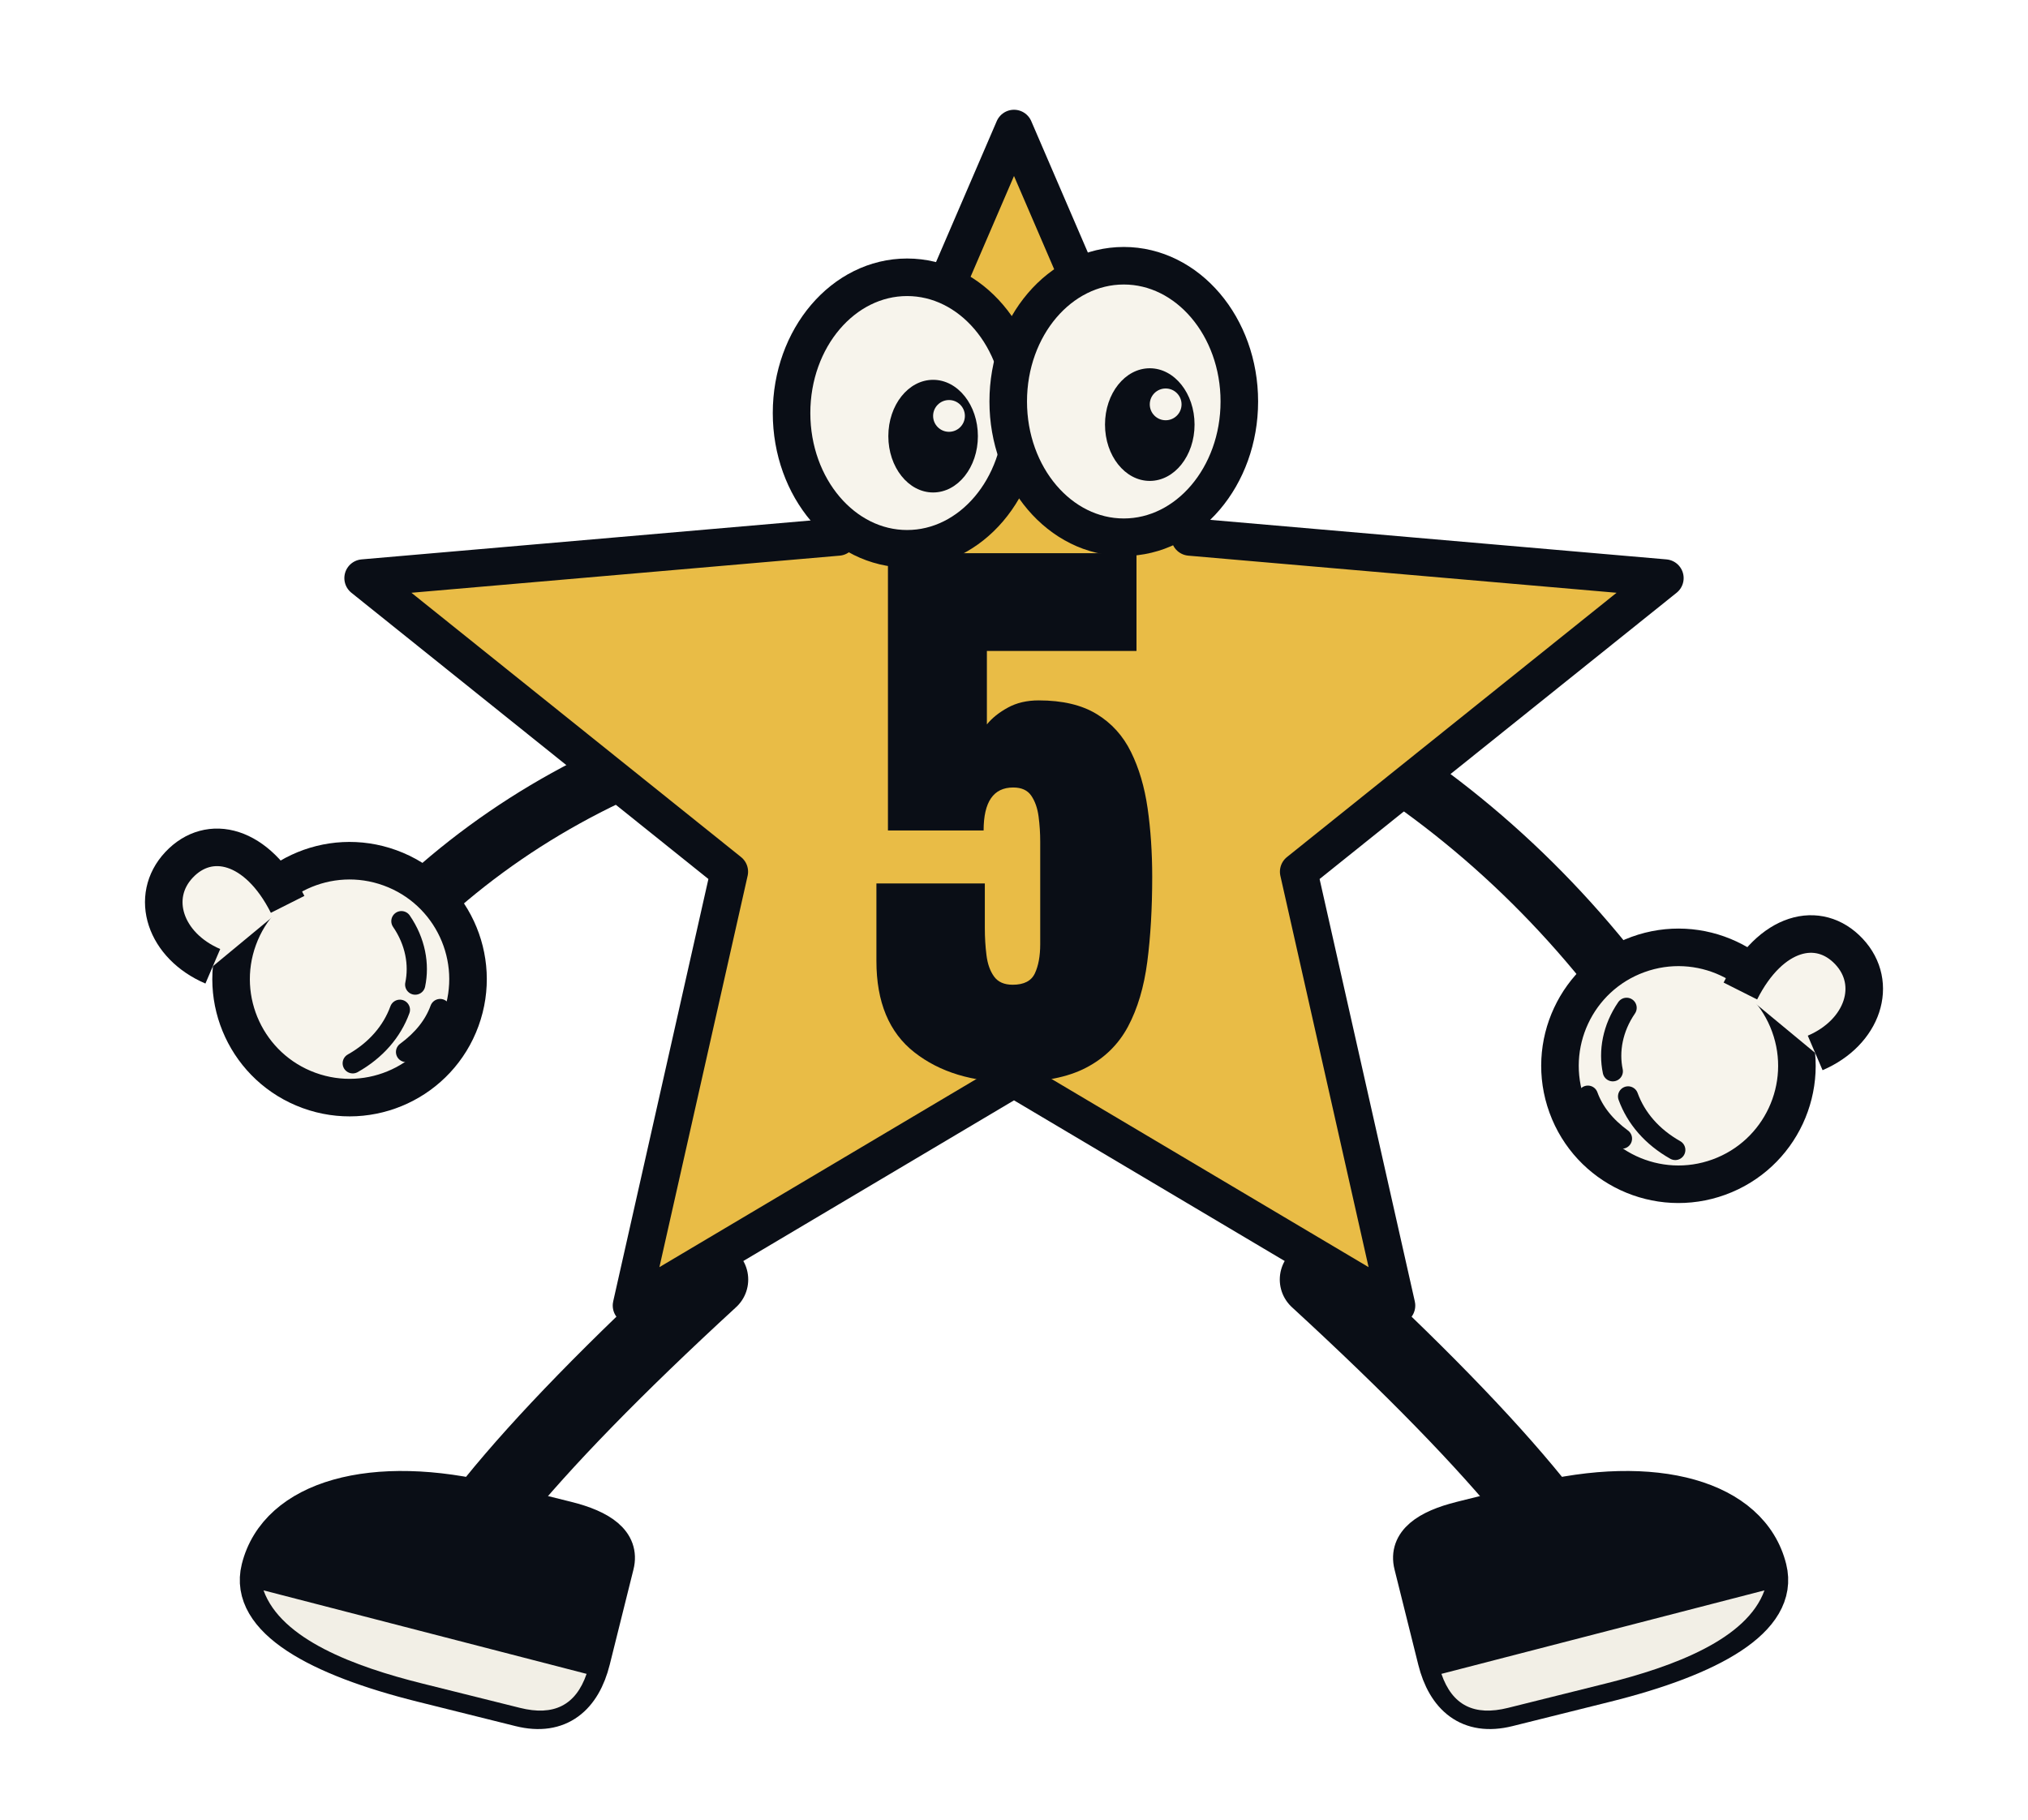
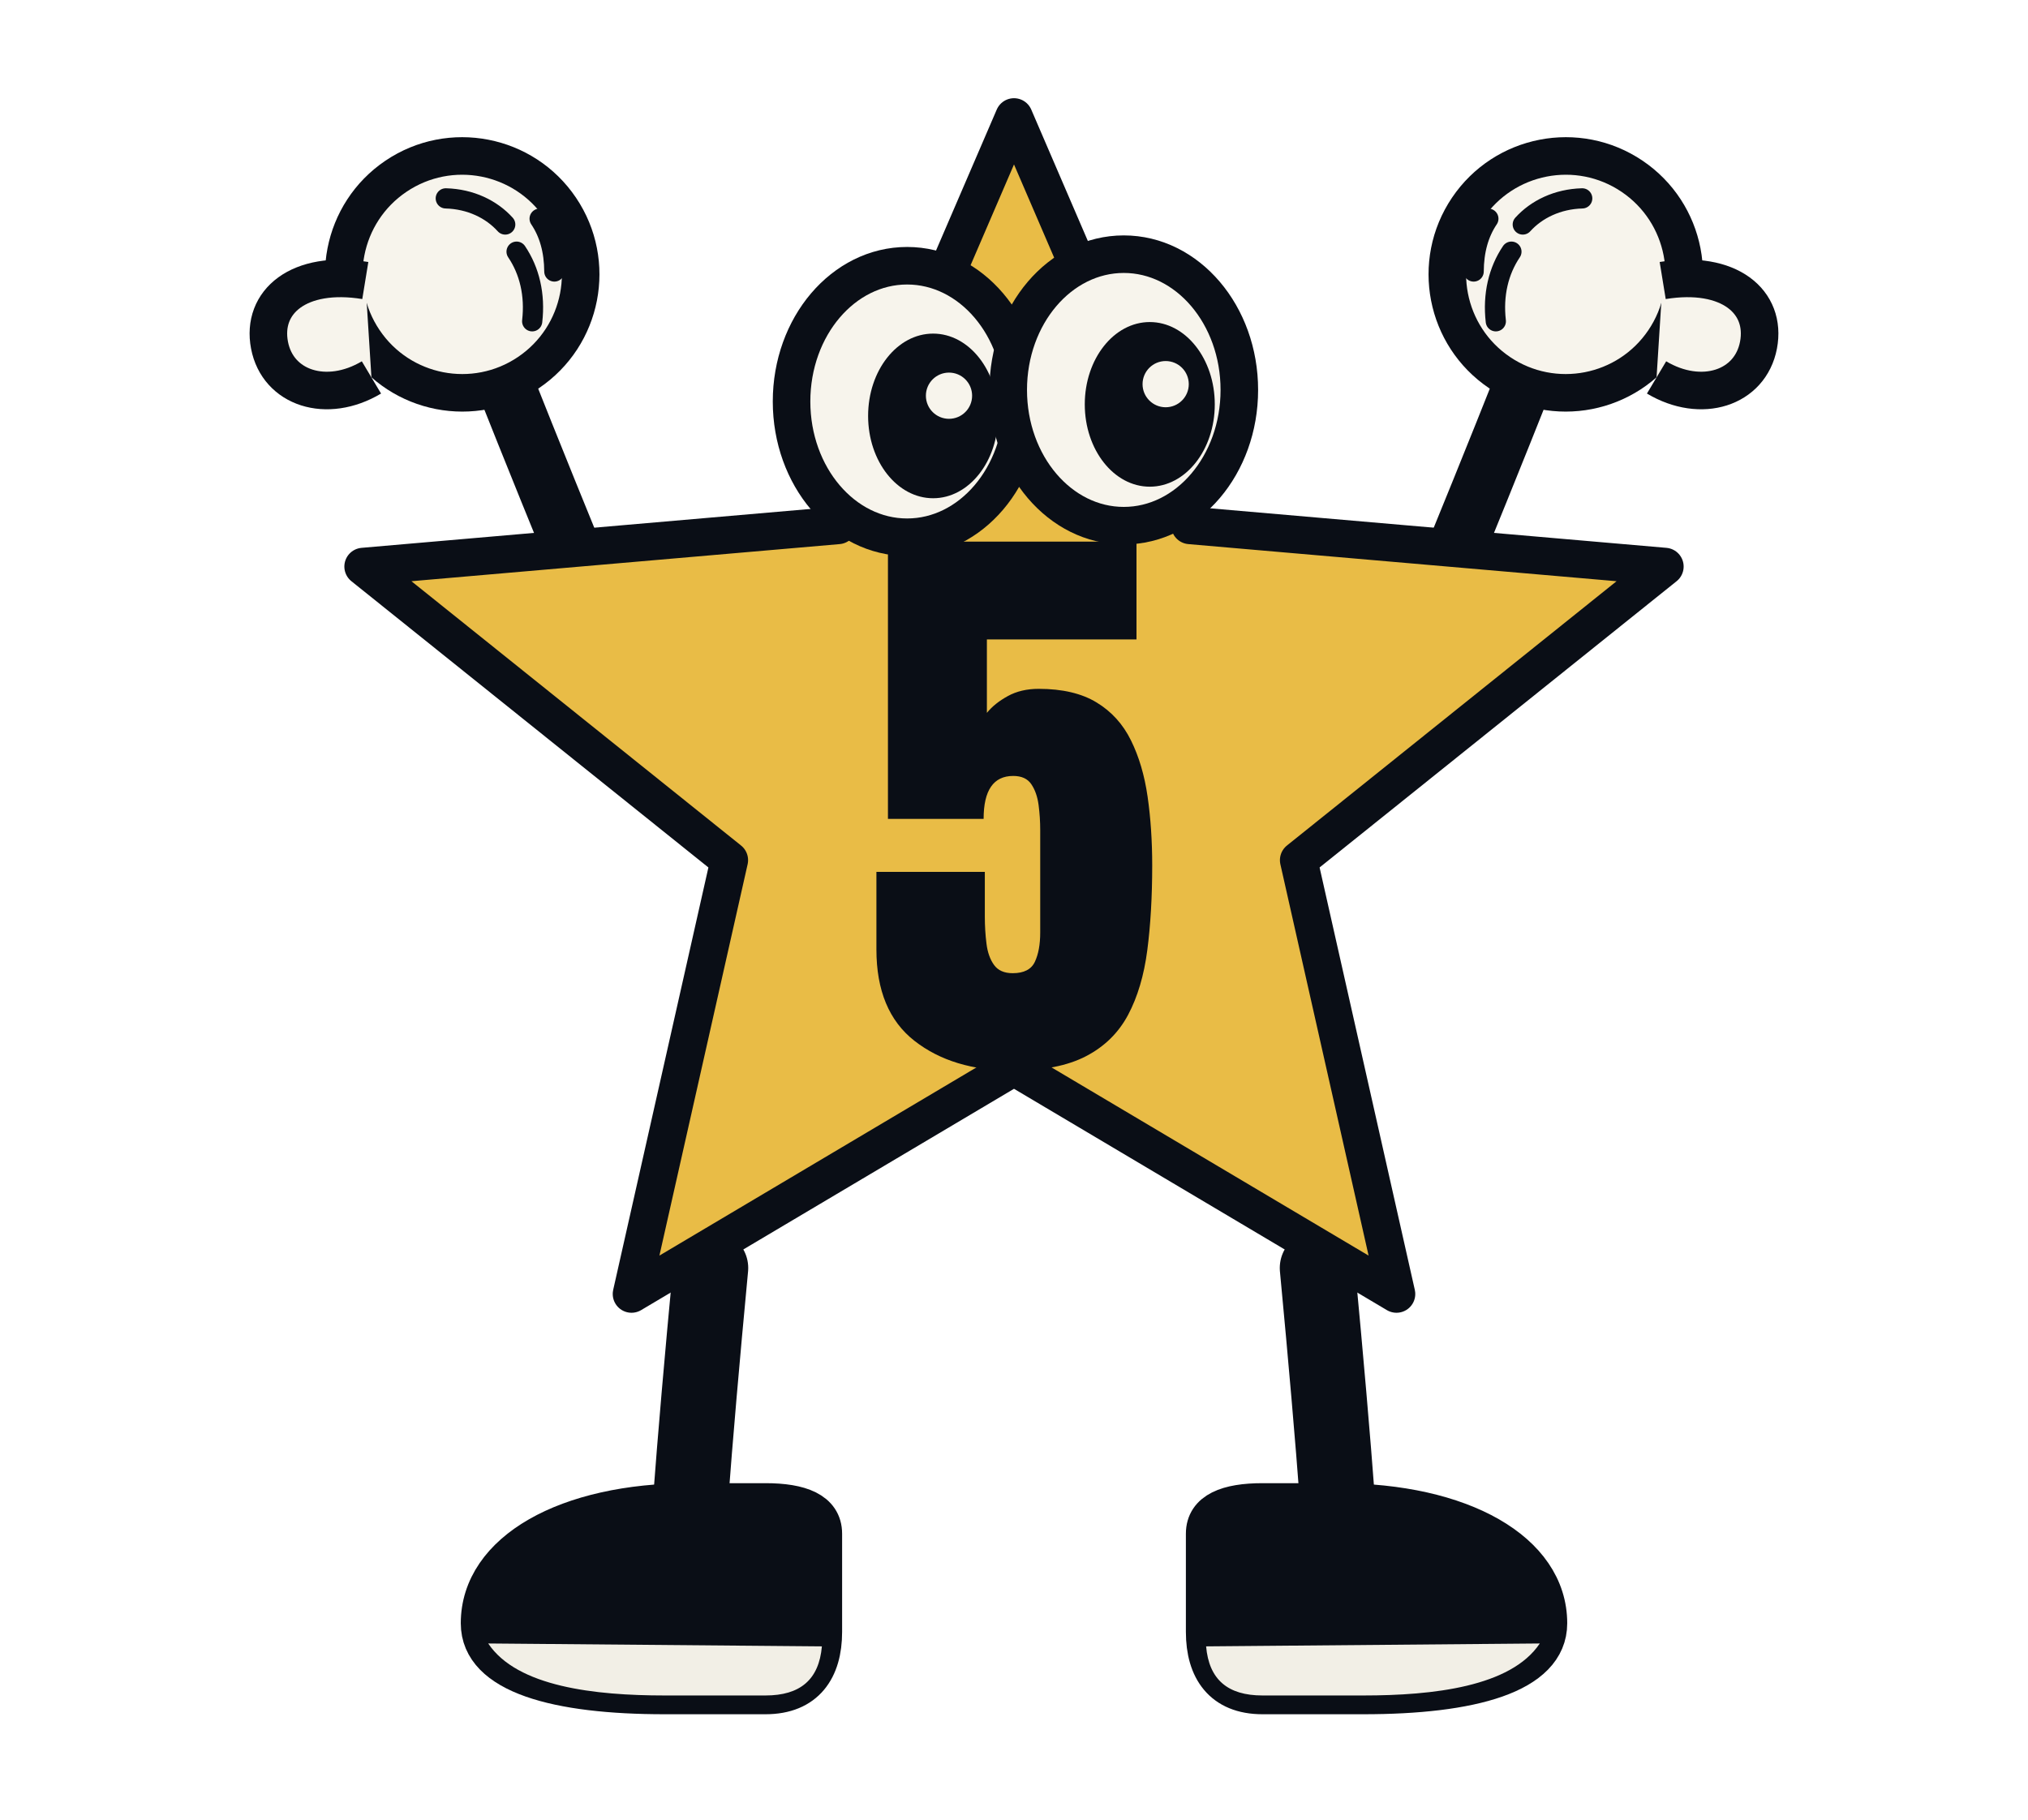
<svg xmlns="http://www.w3.org/2000/svg" viewBox="-190 -40 1404 1260">
  <defs>
    <style>
    .tinta  { fill:none; stroke:#0A0E16; stroke-linecap:round; stroke-linejoin:round }
    .brazo  { stroke-width:40 }
    .pierna { stroke-width:52 }
    .borde  { stroke:#0A0E16; stroke-width:26; stroke-linejoin:round }

    @keyframes abre   { 0%, 95.4%, 100% { opacity:1 } 96.6%, 98.2% { opacity:0 } }
    @keyframes cierra { 0%, 95.4%, 100% { opacity:0 } 96.6%, 98.2% { opacity:1 } }
-     .ojo-abre   { animation: abre   6.4s steps(1,end) 1.14s infinite }
-     .ojo-cierra { animation: cierra 6.4s steps(1,end) 1.14s infinite; opacity:0 }
+     .ojo-abre   { animation: abre   6.4s steps(1,end) 2.61s infinite }
+     .ojo-cierra { animation: cierra 6.4s steps(1,end) 2.61s infinite; opacity:0 }
    @media (prefers-reduced-motion: reduce) {
      .ojo-abre { animation: none } .ojo-cierra { animation: none; opacity:0 } }
  </style>
    <clipPath id="ojo0">
      <ellipse cx="438" cy="238" rx="80" ry="94" />
    </clipPath>
    <clipPath id="ojo1">
      <ellipse cx="588" cy="230" rx="80" ry="94" />
    </clipPath>
    <g id="guante">
      <circle class="borde" cx="0" cy="0" r="82" fill="#F7F4EC" />
      <path class="borde" fill="#F7F4EC" d="M-58 -34 C -92 -66, -126 -62, -138 -34 C -150 -6, -128 22, -92 24" />
      <g class="tinta" stroke-width="14">
        <path d="M22 54 C 34 40, 40 24, 40 8" />
        <path d="M54 34 C 62 22, 66 10, 66 -2" />
        <path d="M20 -50 C 34 -40, 42 -26, 44 -12" />
      </g>
    </g>
    <g id="guante-paz">
      <g fill="none" stroke-linecap="round">
        <g stroke="#0A0E16" stroke-width="78">
          <path d="M-24 -30 Q -60 -104, -94 -164" />
          <path d="M 28 -30 Q  66 -102, 100 -158" />
        </g>
        <g stroke="#F7F4EC" stroke-width="50">
          <path d="M-24 -30 Q -60 -104, -94 -164" />
          <path d="M 28 -30 Q  66 -102, 100 -158" />
        </g>
      </g>
      <circle class="borde" cx="0" cy="0" r="82" fill="#F7F4EC" />
      <path class="borde" fill="#F7F4EC" d="M-58 -34 C -92 -66, -126 -62, -138 -34 C -150 -6, -128 22, -92 24" />
    </g>
    <g id="zapato">
      <path class="borde" fill="#0A0E16" d="M0 0 C -86 0, -146 34, -146 84 C -146 120, -92 134, -18 134              L 52 134 C 80 134, 92 116, 92 90 L 92 22 C 92 6, 76 0, 52 0 Z" />
      <path fill="#F2EFE6" d="M-140 98 C -120 128, -66 134, -18 134 L 52 134 C 76 134, 89 123, 91 100 Z" />
    </g>
  </defs>
-   <path class="tinta pierna" d="M302 846 Q 203 937 152 1000" />
-   <path class="tinta pierna" d="M722 846 Q 821 937 872 1000" />
-   <use href="#zapato" transform="translate(152 1000) rotate(14.0)" />
-   <use href="#zapato" transform="translate(872 1000) rotate(-14.0) scale(-1 1)" />
-   <path class="tinta brazo" d="M262 484 Q 136 535 52 638" />
-   <path class="tinta brazo" d="M762 484 Q 888 565 972 698" />
-   <g transform="translate(0 8) rotate(0.0 512 600)">
+   <path class="tinta pierna" d="M302 838 Q 293 933 288 1000" />
+   <path class="tinta pierna" d="M722 838 Q 731 933 736 1000" />
+   <use href="#zapato" transform="translate(288 1000)" />
+   <use href="#zapato" transform="translate(736 1000) scale(-1 1)" />
+   <path class="tinta brazo" d="M262 476 Q 183 287 130 150" />
+   <path class="tinta brazo" d="M762 476 Q 841 287 894 150" />
+   <g transform="translate(0 0) rotate(0 512 600)">
    <path class="borde" fill="#E9BC46" d="M512 41L633.8 323.8L962.6 352.3L709.1 555.6L776.8 856L512 698.8L247.2 856L314.9 555.6L61.4 352.3L390.2 323.8Z" />
    <path fill="#0A0E16" transform="translate(407.3 696.2) scale(0.42)" d="M247.1 12.2Q147.9 12.2 85.2-36.9Q22.5-85.9 22.5-187.5L22.5-315.4L201.2-315.4L201.2-241.7Q201.2-218.7 203.9-197.3Q206.5-175.8 216.3-162.1Q226.1-148.4 247.1-148.4Q274.9-148.4 283.7-167.2Q292.5-186 292.5-215.3L292.5-384.3Q292.5-405.3 289.8-425.8Q287.1-446.3 277.8-460Q268.6-473.6 248-473.6Q199.2-473.6 199.2-402.8L41.5-402.8L41.5-859.9L451.2-859.9L451.2-698.7L204.6-698.7L204.6-577.6Q217.3-593.3 239-605.2Q260.7-617.2 290-617.2Q348.6-617.2 385.5-594.7Q422.4-572.3 442.1-532.2Q461.9-492.2 469.5-439.5Q477.1-386.7 477.1-326.2Q477.1-248.5 469-186.3Q460.9-124 437.3-79.6Q413.6-35.2 367.9-11.5Q322.3 12.2 247.1 12.2" />
    <g class="borde">
      <ellipse cx="438" cy="238" rx="80" ry="94" fill="#F7F4EC" />
      <ellipse cx="588" cy="230" rx="80" ry="94" fill="#F7F4EC" />
    </g>
    <g class="ojo-abre">
-       <ellipse cx="456" cy="254" rx="31" ry="39" fill="#0A0E16" />
-       <circle cx="467" cy="240" r="11" fill="#F7F4EC" />
+       <ellipse cx="456" cy="248" rx="45" ry="57" fill="#0A0E16" />
+       <circle cx="467" cy="234" r="16" fill="#F7F4EC" />
    </g>
    <g class="ojo-cierra">
      <path d="M 382 232 Q 438 278 494 232" fill="none" stroke="#0A0E16" stroke-width="24" stroke-linecap="round" />
    </g>
    <g class="ojo-abre">
-       <ellipse cx="606" cy="246" rx="31" ry="39" fill="#0A0E16" />
-       <circle cx="617" cy="232" r="11" fill="#F7F4EC" />
+       <ellipse cx="606" cy="240" rx="45" ry="57" fill="#0A0E16" />
+       <circle cx="617" cy="226" r="16" fill="#F7F4EC" />
    </g>
    <g class="ojo-cierra">
      <path d="M 532 224 Q 588 270 644 224" fill="none" stroke="#0A0E16" stroke-width="24" stroke-linecap="round" />
    </g>
  </g>
-   <use href="#guante" transform="translate(52 638) rotate(20)" />
-   <use href="#guante" transform="translate(972 698) rotate(-20) scale(-1 1)" />
+   <use href="#guante" transform="translate(130 150) rotate(-34)" />
+   <use href="#guante" transform="translate(894 150) rotate(34) scale(-1 1)" />
</svg>
